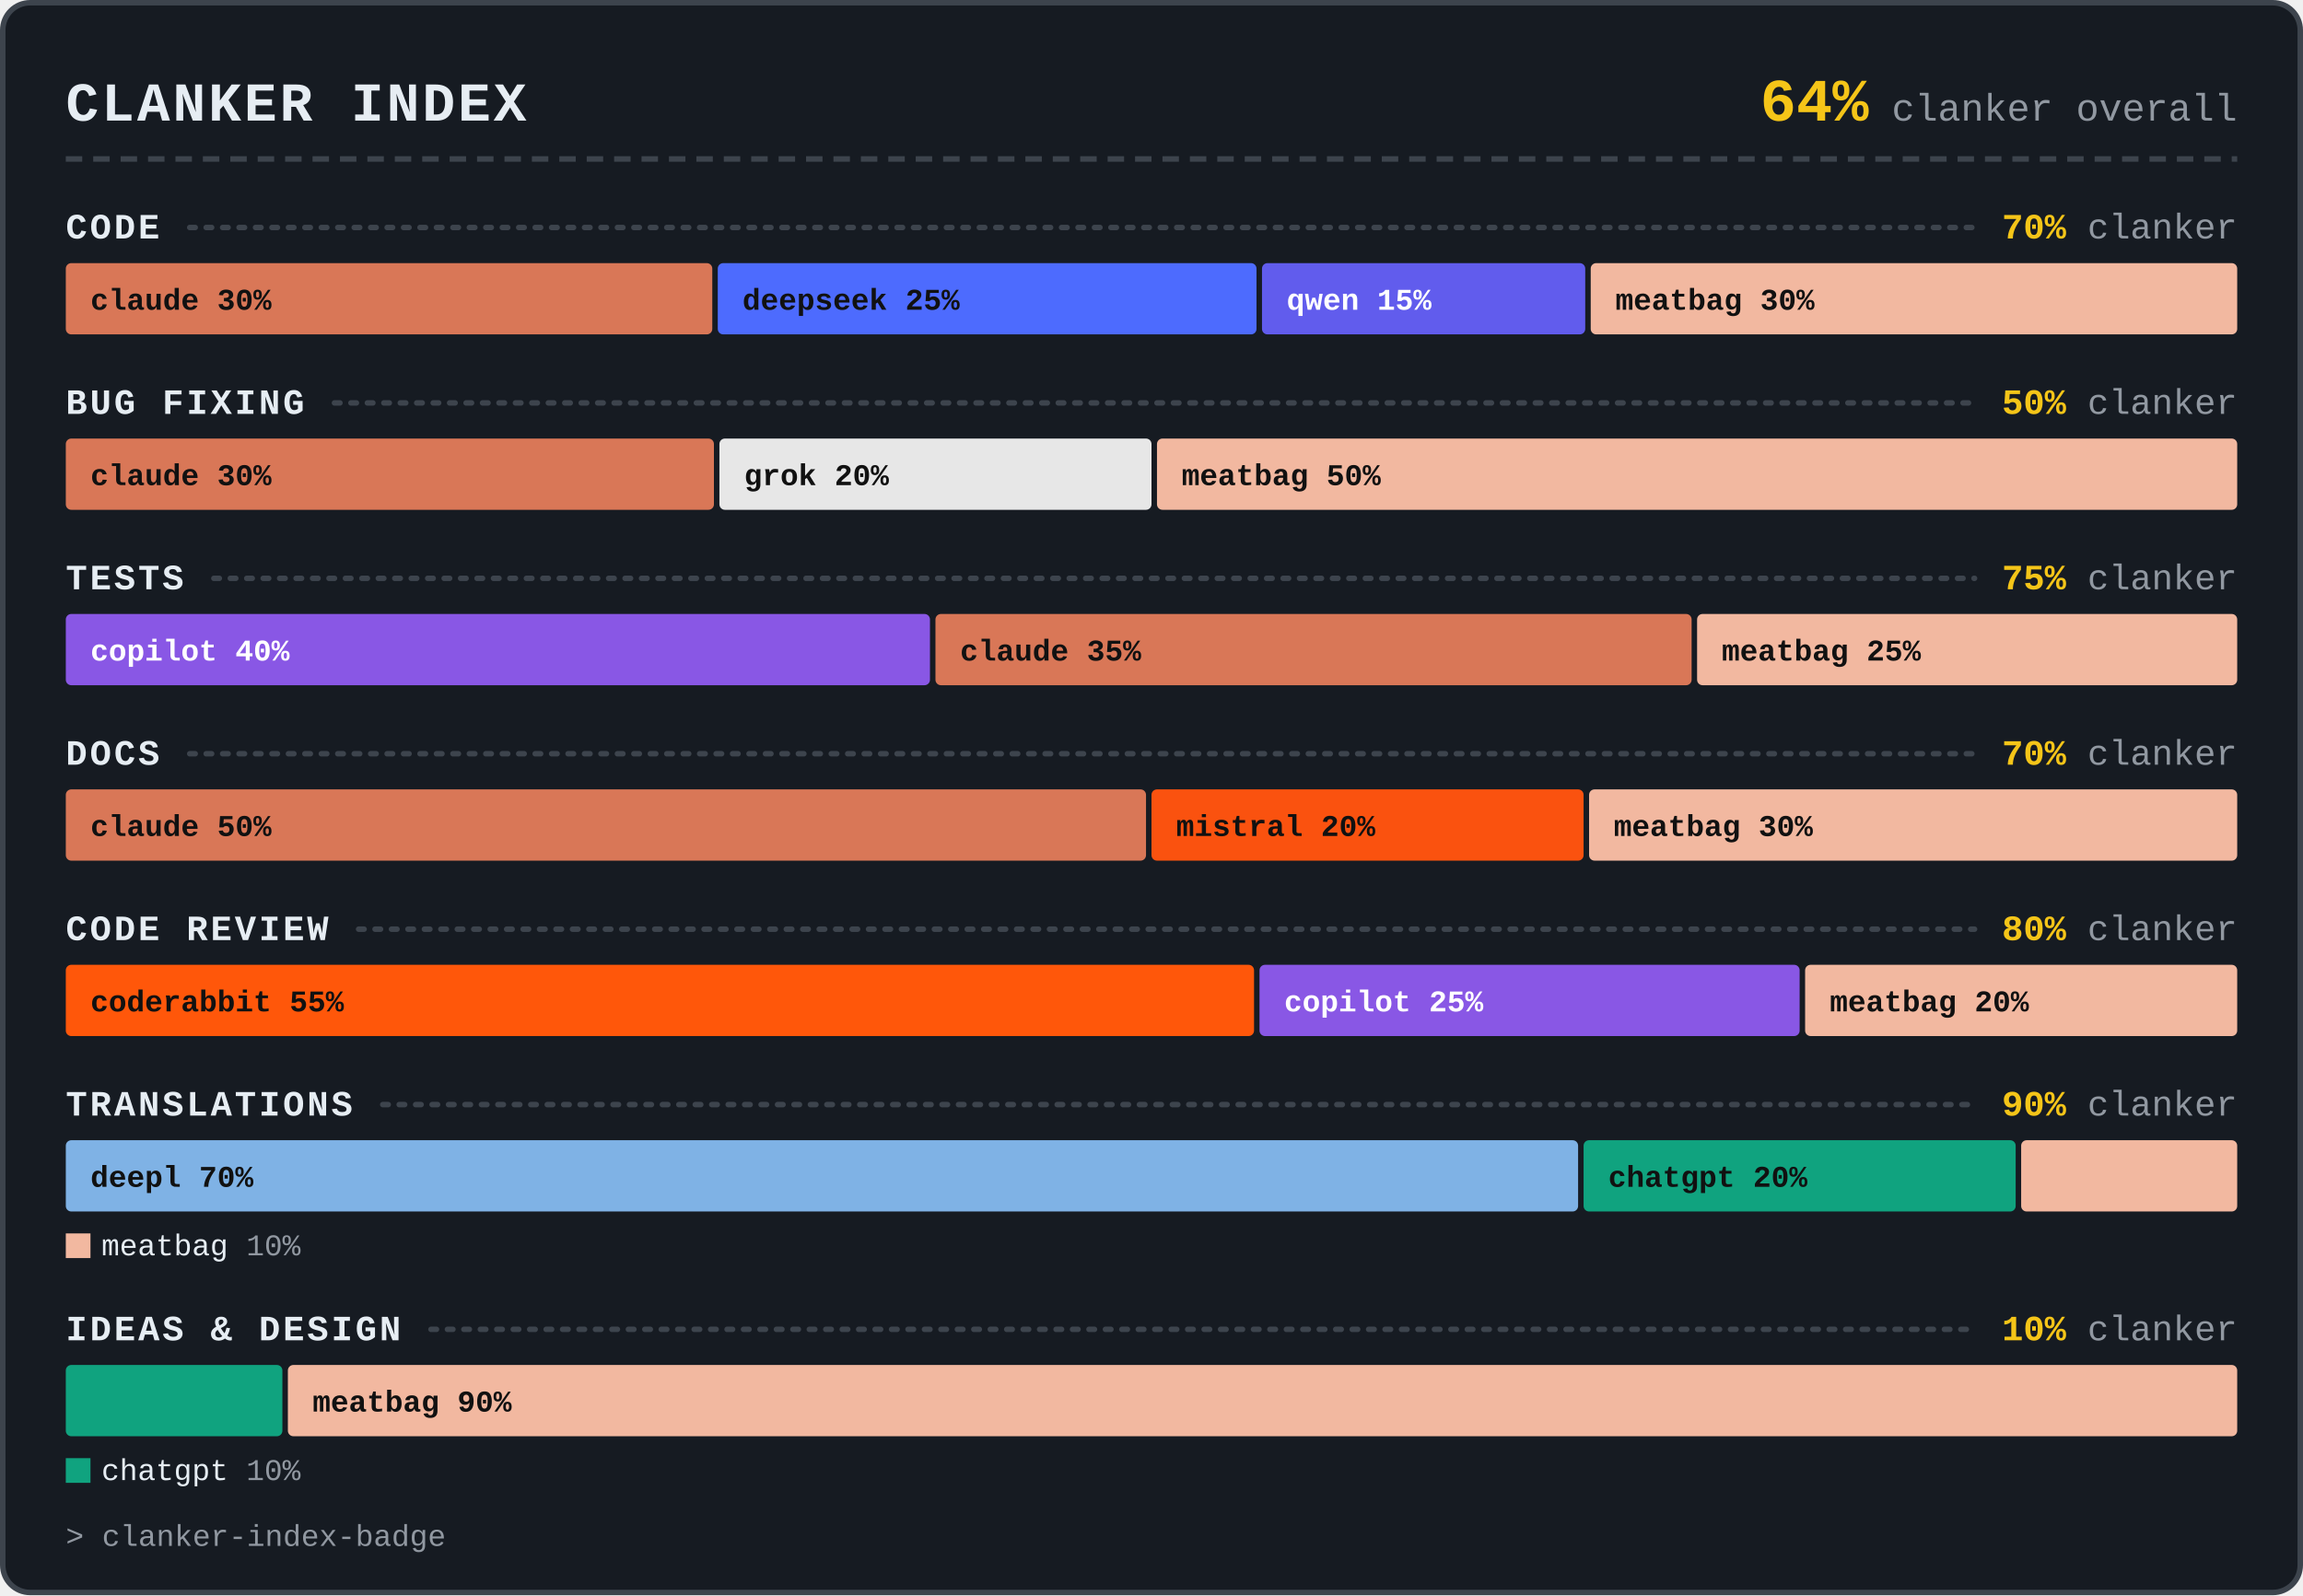
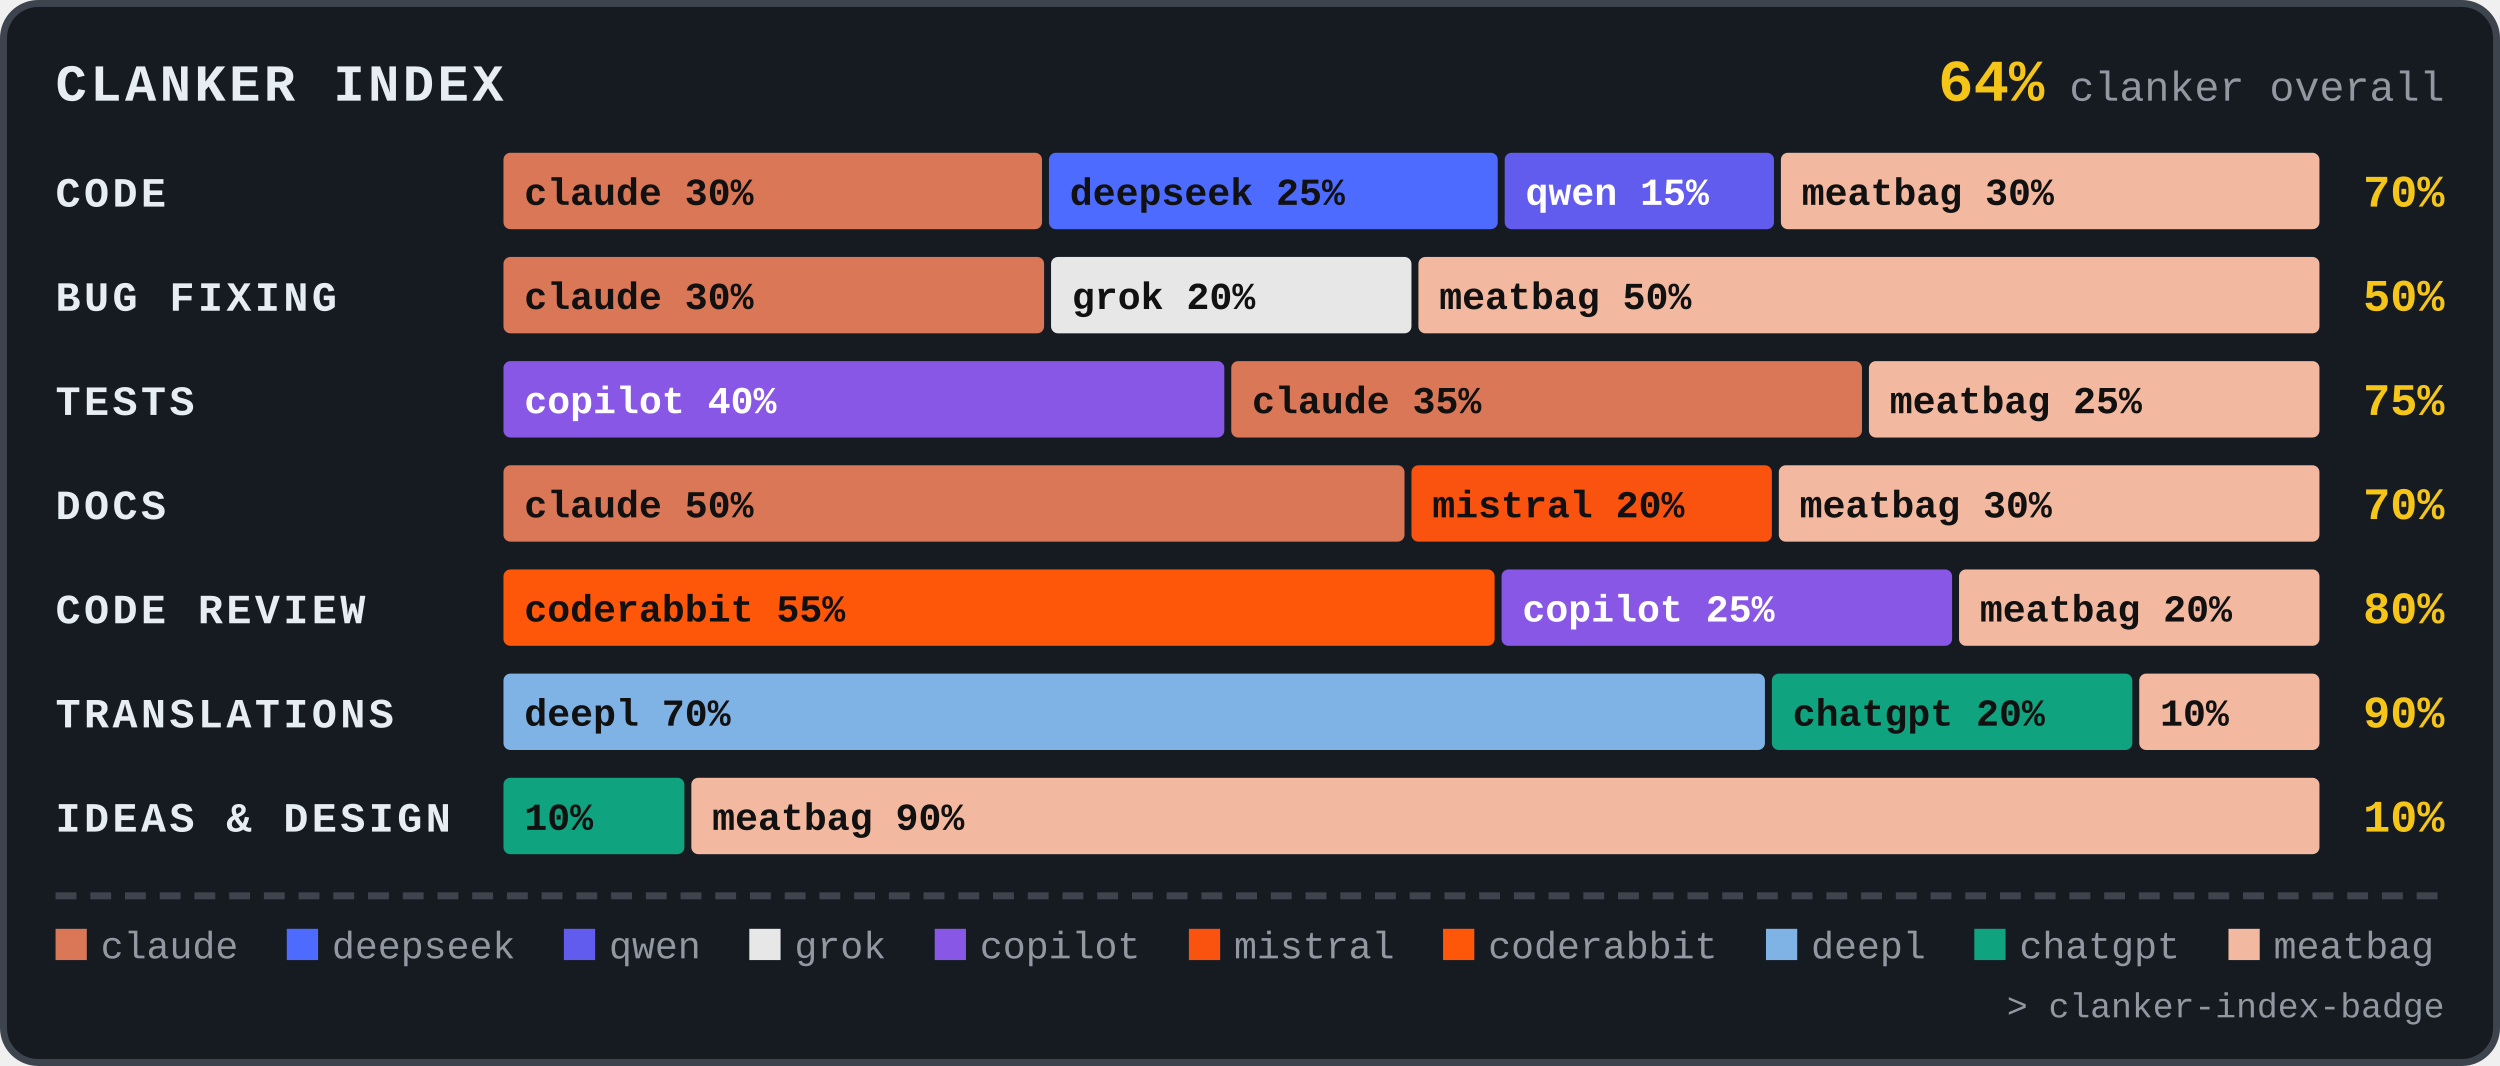
- <svg xmlns="http://www.w3.org/2000/svg" width="840" height="582" viewBox="0 0 840 582" role="img" aria-labelledby="t">
-   <rect x="1" y="1" width="838" height="580" rx="10" fill="#161b22" stroke="#3d444d" stroke-width="2" />
+ <svg xmlns="http://www.w3.org/2000/svg" width="720" height="307" viewBox="0 0 720 307" role="img" aria-labelledby="t">
+   <rect x="1" y="1" width="718" height="305" rx="10" fill="#161b22" stroke="#3d444d" stroke-width="2" />
  <g font-family="ui-monospace, SFMono-Regular, 'SF Mono', Menlo, Consolas, 'Liberation Mono', monospace">
-     <text x="24" y="44" font-size="20" font-weight="800" letter-spacing="1" fill="#e6edf3">CLANKER INDEX</text>
-     <text x="816" y="44" text-anchor="end" font-size="14" fill="#9198a1">
-       <tspan font-size="22" font-weight="800" fill="#F5C518">64%</tspan> clanker overall</text>
-     <line x1="24" y1="58" x2="816" y2="58" stroke="#3d444d" stroke-width="2" stroke-dasharray="6 4" />
-     <text x="24" y="87" font-size="13" font-weight="700" letter-spacing="1" fill="#e6edf3">CODE</text>
-     <line x1="69.2" y1="83" x2="720.2" y2="83" stroke="#3d444d" stroke-width="2" stroke-dasharray="2 4" stroke-linecap="round" />
-     <text x="816" y="87" text-anchor="end" font-size="13" fill="#9198a1">
-       <tspan font-weight="800" fill="#F5C518">70%</tspan> clanker</text>
-     <rect x="24.00" y="96" width="235.80" height="26" rx="2" fill="#D97757" />
-     <text x="33.00" y="113" font-size="11" font-weight="700" fill="#111111">claude 30%</text>
-     <rect x="261.80" y="96" width="196.50" height="26" rx="2" fill="#4D6BFE" />
-     <text x="270.80" y="113" font-size="11" font-weight="700" fill="#111111">deepseek 25%</text>
-     <rect x="460.30" y="96" width="117.90" height="26" rx="2" fill="#615CED" />
-     <text x="469.30" y="113" font-size="11" font-weight="700" fill="#ffffff">qwen 15%</text>
-     <rect x="580.20" y="96" width="235.80" height="26" rx="2" fill="#F2B8A0" />
-     <text x="589.20" y="113" font-size="11" font-weight="700" fill="#111111">meatbag 30%</text>
-     <text x="24" y="151" font-size="13" font-weight="700" letter-spacing="1" fill="#e6edf3">BUG FIXING</text>
-     <line x1="122.0" y1="147" x2="720.2" y2="147" stroke="#3d444d" stroke-width="2" stroke-dasharray="2 4" stroke-linecap="round" />
-     <text x="816" y="151" text-anchor="end" font-size="13" fill="#9198a1">
-       <tspan font-weight="800" fill="#F5C518">50%</tspan> clanker</text>
-     <rect x="24.00" y="160" width="236.40" height="26" rx="2" fill="#D97757" />
-     <text x="33.00" y="177" font-size="11" font-weight="700" fill="#111111">claude 30%</text>
-     <rect x="262.40" y="160" width="157.60" height="26" rx="2" fill="#E7E7E7" />
-     <text x="271.40" y="177" font-size="11" font-weight="700" fill="#111111">grok 20%</text>
-     <rect x="422.00" y="160" width="394.00" height="26" rx="2" fill="#F2B8A0" />
-     <text x="431.00" y="177" font-size="11" font-weight="700" fill="#111111">meatbag 50%</text>
-     <text x="24" y="215" font-size="13" font-weight="700" letter-spacing="1" fill="#e6edf3">TESTS</text>
-     <line x1="78.0" y1="211" x2="720.2" y2="211" stroke="#3d444d" stroke-width="2" stroke-dasharray="2 4" stroke-linecap="round" />
-     <text x="816" y="215" text-anchor="end" font-size="13" fill="#9198a1">
-       <tspan font-weight="800" fill="#F5C518">75%</tspan> clanker</text>
-     <rect x="24.00" y="224" width="315.20" height="26" rx="2" fill="#8957E5" />
-     <text x="33.00" y="241" font-size="11" font-weight="700" fill="#ffffff">copilot 40%</text>
-     <rect x="341.20" y="224" width="275.80" height="26" rx="2" fill="#D97757" />
-     <text x="350.20" y="241" font-size="11" font-weight="700" fill="#111111">claude 35%</text>
-     <rect x="619.00" y="224" width="197.00" height="26" rx="2" fill="#F2B8A0" />
-     <text x="628.00" y="241" font-size="11" font-weight="700" fill="#111111">meatbag 25%</text>
-     <text x="24" y="279" font-size="13" font-weight="700" letter-spacing="1" fill="#e6edf3">DOCS</text>
-     <line x1="69.2" y1="275" x2="720.2" y2="275" stroke="#3d444d" stroke-width="2" stroke-dasharray="2 4" stroke-linecap="round" />
-     <text x="816" y="279" text-anchor="end" font-size="13" fill="#9198a1">
-       <tspan font-weight="800" fill="#F5C518">70%</tspan> clanker</text>
-     <rect x="24.00" y="288" width="394.00" height="26" rx="2" fill="#D97757" />
-     <text x="33.00" y="305" font-size="11" font-weight="700" fill="#111111">claude 50%</text>
-     <rect x="420.00" y="288" width="157.60" height="26" rx="2" fill="#FA520F" />
-     <text x="429.00" y="305" font-size="11" font-weight="700" fill="#111111">mistral 20%</text>
-     <rect x="579.60" y="288" width="236.40" height="26" rx="2" fill="#F2B8A0" />
-     <text x="588.60" y="305" font-size="11" font-weight="700" fill="#111111">meatbag 30%</text>
-     <text x="24" y="343" font-size="13" font-weight="700" letter-spacing="1" fill="#e6edf3">CODE REVIEW</text>
-     <line x1="130.8" y1="339" x2="720.2" y2="339" stroke="#3d444d" stroke-width="2" stroke-dasharray="2 4" stroke-linecap="round" />
-     <text x="816" y="343" text-anchor="end" font-size="13" fill="#9198a1">
-       <tspan font-weight="800" fill="#F5C518">80%</tspan> clanker</text>
-     <rect x="24.00" y="352" width="433.40" height="26" rx="2" fill="#FF570A" />
-     <text x="33.00" y="369" font-size="11" font-weight="700" fill="#111111">coderabbit 55%</text>
-     <rect x="459.40" y="352" width="197.00" height="26" rx="2" fill="#8957E5" />
-     <text x="468.40" y="369" font-size="11" font-weight="700" fill="#ffffff">copilot 25%</text>
-     <rect x="658.40" y="352" width="157.60" height="26" rx="2" fill="#F2B8A0" />
-     <text x="667.40" y="369" font-size="11" font-weight="700" fill="#111111">meatbag 20%</text>
-     <text x="24" y="407" font-size="13" font-weight="700" letter-spacing="1" fill="#e6edf3">TRANSLATIONS</text>
-     <line x1="139.6" y1="403" x2="720.2" y2="403" stroke="#3d444d" stroke-width="2" stroke-dasharray="2 4" stroke-linecap="round" />
-     <text x="816" y="407" text-anchor="end" font-size="13" fill="#9198a1">
-       <tspan font-weight="800" fill="#F5C518">90%</tspan> clanker</text>
-     <rect x="24.00" y="416" width="551.60" height="26" rx="2" fill="#7FB2E5" />
-     <text x="33.00" y="433" font-size="11" font-weight="700" fill="#111111">deepl 70%</text>
-     <rect x="577.60" y="416" width="157.60" height="26" rx="2" fill="#10A37F" />
-     <text x="586.60" y="433" font-size="11" font-weight="700" fill="#111111">chatgpt 20%</text>
-     <rect x="737.20" y="416" width="78.80" height="26" rx="2" fill="#F2B8A0" />
-     <rect x="24" y="450" width="9" height="9" fill="#F2B8A0" />
-     <text x="37" y="458" font-size="11" fill="#9198a1">
-       <tspan fill="#e6edf3">meatbag</tspan> 10%</text>
-     <text x="24" y="489" font-size="13" font-weight="700" letter-spacing="1" fill="#e6edf3">IDEAS &amp; DESIGN</text>
-     <line x1="157.2" y1="485" x2="720.2" y2="485" stroke="#3d444d" stroke-width="2" stroke-dasharray="2 4" stroke-linecap="round" />
-     <text x="816" y="489" text-anchor="end" font-size="13" fill="#9198a1">
-       <tspan font-weight="800" fill="#F5C518">10%</tspan> clanker</text>
-     <rect x="24.00" y="498" width="79.00" height="26" rx="2" fill="#10A37F" />
-     <rect x="105.00" y="498" width="711.00" height="26" rx="2" fill="#F2B8A0" />
-     <text x="114.00" y="515" font-size="11" font-weight="700" fill="#111111">meatbag 90%</text>
-     <rect x="24" y="532" width="9" height="9" fill="#10A37F" />
-     <text x="37" y="540" font-size="11" fill="#9198a1">
-       <tspan fill="#e6edf3">chatgpt</tspan> 10%</text>
-     <text x="24" y="564" font-size="11" fill="#9198a1">&gt; clanker-index-badge</text>
+     <text x="16" y="29" font-size="15" font-weight="800" letter-spacing="1" fill="#e6edf3">CLANKER INDEX</text>
+     <text x="704" y="29" text-anchor="end" font-size="12" fill="#9198a1">
+       <tspan font-size="17" font-weight="800" fill="#F5C518">64%</tspan> clanker overall</text>
+     <text x="16" y="59.5" font-size="12" font-weight="700" letter-spacing="1" fill="#e6edf3">CODE</text>
+     <rect x="145.00" y="44" width="155.10" height="22" rx="2" fill="#D97757" />
+     <text x="151.00" y="59" font-size="11" font-weight="700" fill="#111111">claude 30%</text>
+     <rect x="302.10" y="44" width="129.25" height="22" rx="2" fill="#4D6BFE" />
+     <text x="308.10" y="59" font-size="11" font-weight="700" fill="#111111">deepseek 25%</text>
+     <rect x="433.35" y="44" width="77.55" height="22" rx="2" fill="#615CED" />
+     <text x="439.35" y="59" font-size="11" font-weight="700" fill="#ffffff">qwen 15%</text>
+     <rect x="512.90" y="44" width="155.10" height="22" rx="2" fill="#F2B8A0" />
+     <text x="518.90" y="59" font-size="11" font-weight="700" fill="#111111">meatbag 30%</text>
+     <text x="704" y="59.5" text-anchor="end" font-size="13" font-weight="800" fill="#F5C518">70%</text>
+     <text x="16" y="89.5" font-size="12" font-weight="700" letter-spacing="1" fill="#e6edf3">BUG FIXING</text>
+     <rect x="145.00" y="74" width="155.70" height="22" rx="2" fill="#D97757" />
+     <text x="151.00" y="89" font-size="11" font-weight="700" fill="#111111">claude 30%</text>
+     <rect x="302.70" y="74" width="103.80" height="22" rx="2" fill="#E7E7E7" />
+     <text x="308.70" y="89" font-size="11" font-weight="700" fill="#111111">grok 20%</text>
+     <rect x="408.50" y="74" width="259.50" height="22" rx="2" fill="#F2B8A0" />
+     <text x="414.50" y="89" font-size="11" font-weight="700" fill="#111111">meatbag 50%</text>
+     <text x="704" y="89.5" text-anchor="end" font-size="13" font-weight="800" fill="#F5C518">50%</text>
+     <text x="16" y="119.5" font-size="12" font-weight="700" letter-spacing="1" fill="#e6edf3">TESTS</text>
+     <rect x="145.00" y="104" width="207.60" height="22" rx="2" fill="#8957E5" />
+     <text x="151.00" y="119" font-size="11" font-weight="700" fill="#ffffff">copilot 40%</text>
+     <rect x="354.60" y="104" width="181.65" height="22" rx="2" fill="#D97757" />
+     <text x="360.60" y="119" font-size="11" font-weight="700" fill="#111111">claude 35%</text>
+     <rect x="538.25" y="104" width="129.75" height="22" rx="2" fill="#F2B8A0" />
+     <text x="544.25" y="119" font-size="11" font-weight="700" fill="#111111">meatbag 25%</text>
+     <text x="704" y="119.5" text-anchor="end" font-size="13" font-weight="800" fill="#F5C518">75%</text>
+     <text x="16" y="149.5" font-size="12" font-weight="700" letter-spacing="1" fill="#e6edf3">DOCS</text>
+     <rect x="145.00" y="134" width="259.50" height="22" rx="2" fill="#D97757" />
+     <text x="151.00" y="149" font-size="11" font-weight="700" fill="#111111">claude 50%</text>
+     <rect x="406.50" y="134" width="103.80" height="22" rx="2" fill="#FA520F" />
+     <text x="412.50" y="149" font-size="11" font-weight="700" fill="#111111">mistral 20%</text>
+     <rect x="512.30" y="134" width="155.70" height="22" rx="2" fill="#F2B8A0" />
+     <text x="518.30" y="149" font-size="11" font-weight="700" fill="#111111">meatbag 30%</text>
+     <text x="704" y="149.5" text-anchor="end" font-size="13" font-weight="800" fill="#F5C518">70%</text>
+     <text x="16" y="179.5" font-size="12" font-weight="700" letter-spacing="1" fill="#e6edf3">CODE REVIEW</text>
+     <rect x="145.00" y="164" width="285.45" height="22" rx="2" fill="#FF570A" />
+     <text x="151.00" y="179" font-size="11" font-weight="700" fill="#111111">coderabbit 55%</text>
+     <rect x="432.45" y="164" width="129.75" height="22" rx="2" fill="#8957E5" />
+     <text x="438.45" y="179" font-size="11" font-weight="700" fill="#ffffff">copilot 25%</text>
+     <rect x="564.20" y="164" width="103.80" height="22" rx="2" fill="#F2B8A0" />
+     <text x="570.20" y="179" font-size="11" font-weight="700" fill="#111111">meatbag 20%</text>
+     <text x="704" y="179.5" text-anchor="end" font-size="13" font-weight="800" fill="#F5C518">80%</text>
+     <text x="16" y="209.5" font-size="12" font-weight="700" letter-spacing="1" fill="#e6edf3">TRANSLATIONS</text>
+     <rect x="145.00" y="194" width="363.30" height="22" rx="2" fill="#7FB2E5" />
+     <text x="151.00" y="209" font-size="11" font-weight="700" fill="#111111">deepl 70%</text>
+     <rect x="510.30" y="194" width="103.80" height="22" rx="2" fill="#10A37F" />
+     <text x="516.30" y="209" font-size="11" font-weight="700" fill="#111111">chatgpt 20%</text>
+     <rect x="616.10" y="194" width="51.90" height="22" rx="2" fill="#F2B8A0" />
+     <text x="622.10" y="209" font-size="11" font-weight="700" fill="#111111">10%</text>
+     <text x="704" y="209.5" text-anchor="end" font-size="13" font-weight="800" fill="#F5C518">90%</text>
+     <text x="16" y="239.5" font-size="12" font-weight="700" letter-spacing="1" fill="#e6edf3">IDEAS &amp; DESIGN</text>
+     <rect x="145.00" y="224" width="52.10" height="22" rx="2" fill="#10A37F" />
+     <text x="151.00" y="239" font-size="11" font-weight="700" fill="#111111">10%</text>
+     <rect x="199.10" y="224" width="468.90" height="22" rx="2" fill="#F2B8A0" />
+     <text x="205.10" y="239" font-size="11" font-weight="700" fill="#111111">meatbag 90%</text>
+     <text x="704" y="239.5" text-anchor="end" font-size="13" font-weight="800" fill="#F5C518">10%</text>
+     <line x1="16" y1="258" x2="704" y2="258" stroke="#3d444d" stroke-width="2" stroke-dasharray="6 4" />
+     <rect x="16" y="267.5" width="9" height="9" rx="0" fill="#D97757" />
+     <text x="29" y="276" font-size="11" fill="#9198a1">claude</text>
+     <rect x="82.6" y="267.5" width="9" height="9" rx="0" fill="#4D6BFE" />
+     <text x="95.6" y="276" font-size="11" fill="#9198a1">deepseek</text>
+     <rect x="162.4" y="267.5" width="9" height="9" rx="0" fill="#615CED" />
+     <text x="175.4" y="276" font-size="11" fill="#9198a1">qwen</text>
+     <rect x="215.8" y="267.5" width="9" height="9" rx="0" fill="#E7E7E7" />
+     <text x="228.8" y="276" font-size="11" fill="#9198a1">grok</text>
+     <rect x="269.2" y="267.5" width="9" height="9" rx="0" fill="#8957E5" />
+     <text x="282.2" y="276" font-size="11" fill="#9198a1">copilot</text>
+     <rect x="342.4" y="267.5" width="9" height="9" rx="0" fill="#FA520F" />
+     <text x="355.4" y="276" font-size="11" fill="#9198a1">mistral</text>
+     <rect x="415.6" y="267.5" width="9" height="9" rx="0" fill="#FF570A" />
+     <text x="428.6" y="276" font-size="11" fill="#9198a1">coderabbit</text>
+     <rect x="508.6" y="267.5" width="9" height="9" rx="0" fill="#7FB2E5" />
+     <text x="521.6" y="276" font-size="11" fill="#9198a1">deepl</text>
+     <rect x="568.6" y="267.5" width="9" height="9" rx="0" fill="#10A37F" />
+     <text x="581.6" y="276" font-size="11" fill="#9198a1">chatgpt</text>
+     <rect x="641.8" y="267.5" width="9" height="9" rx="0" fill="#F2B8A0" />
+     <text x="654.8" y="276" font-size="11" fill="#9198a1">meatbag</text>
+     <text x="704" y="293" text-anchor="end" font-size="10" fill="#9198a1">&gt; clanker-index-badge</text>
  </g>
</svg>
